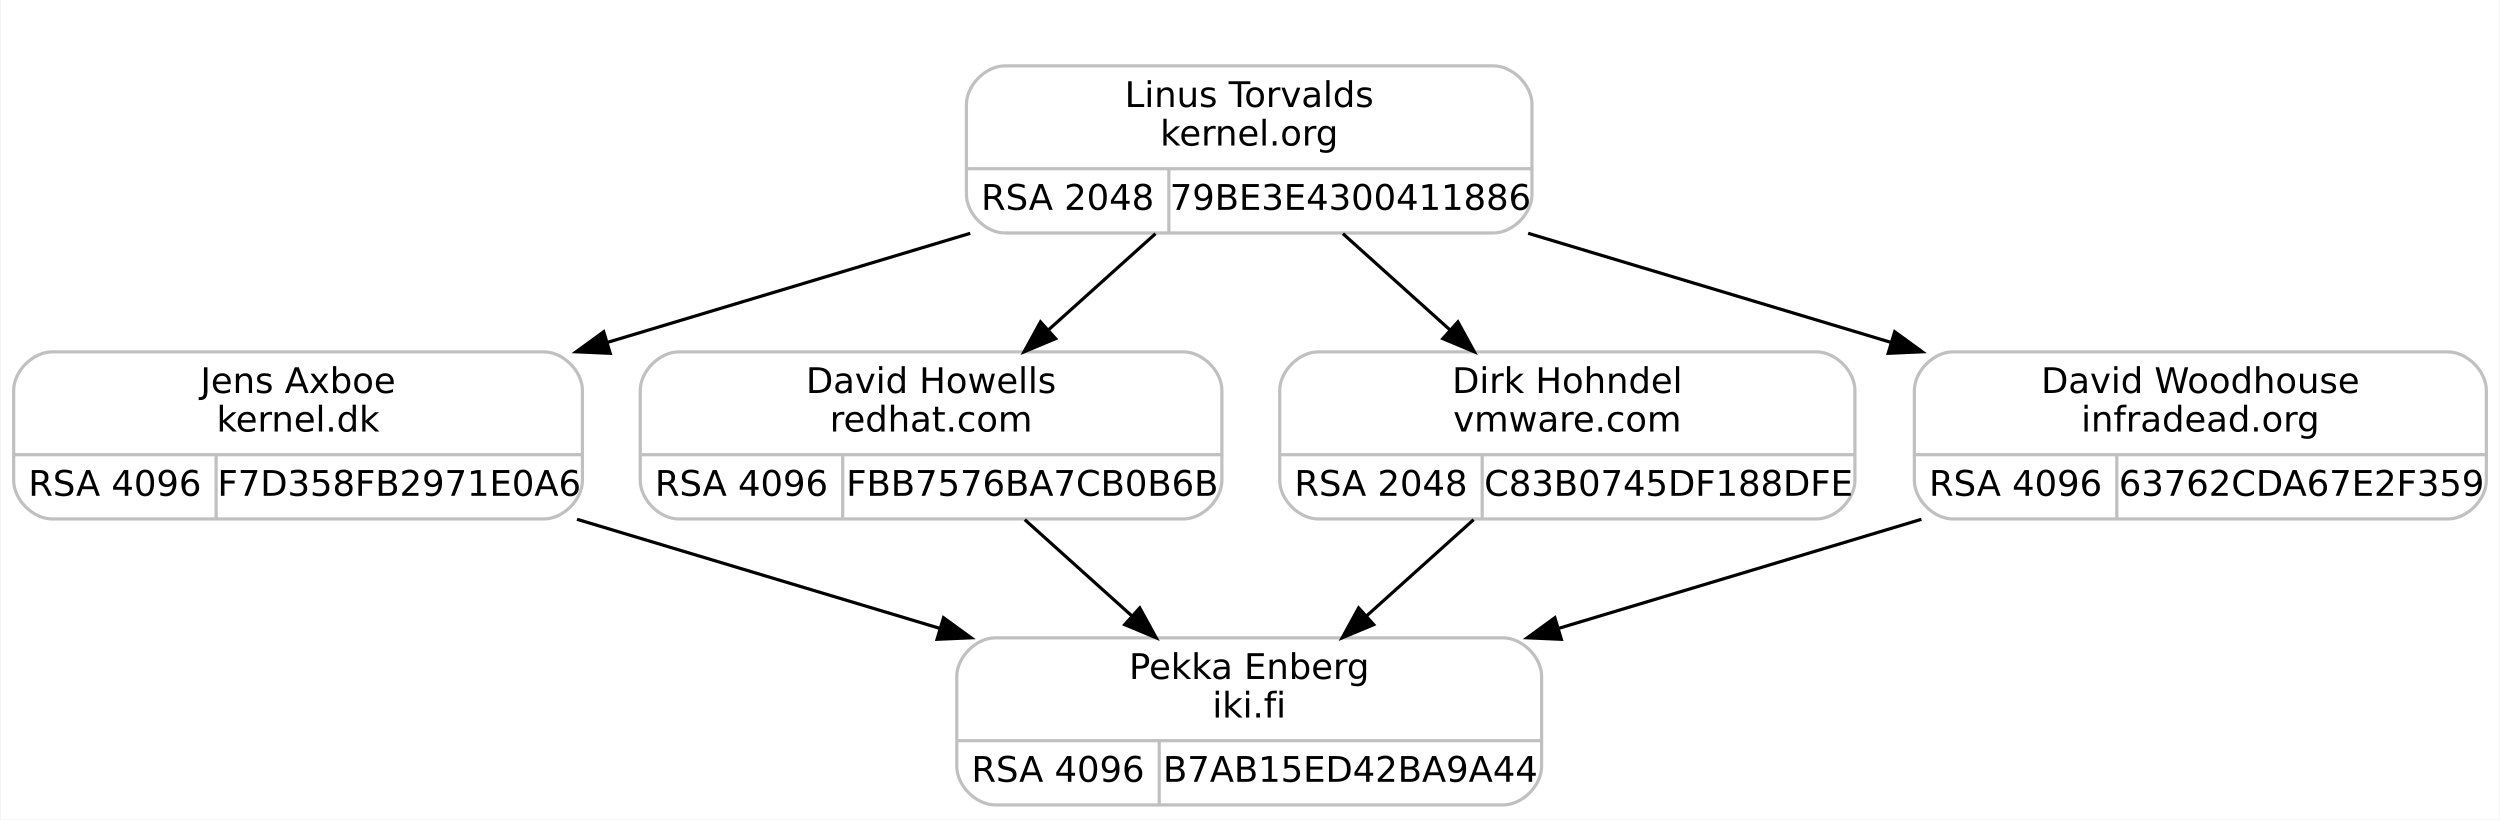
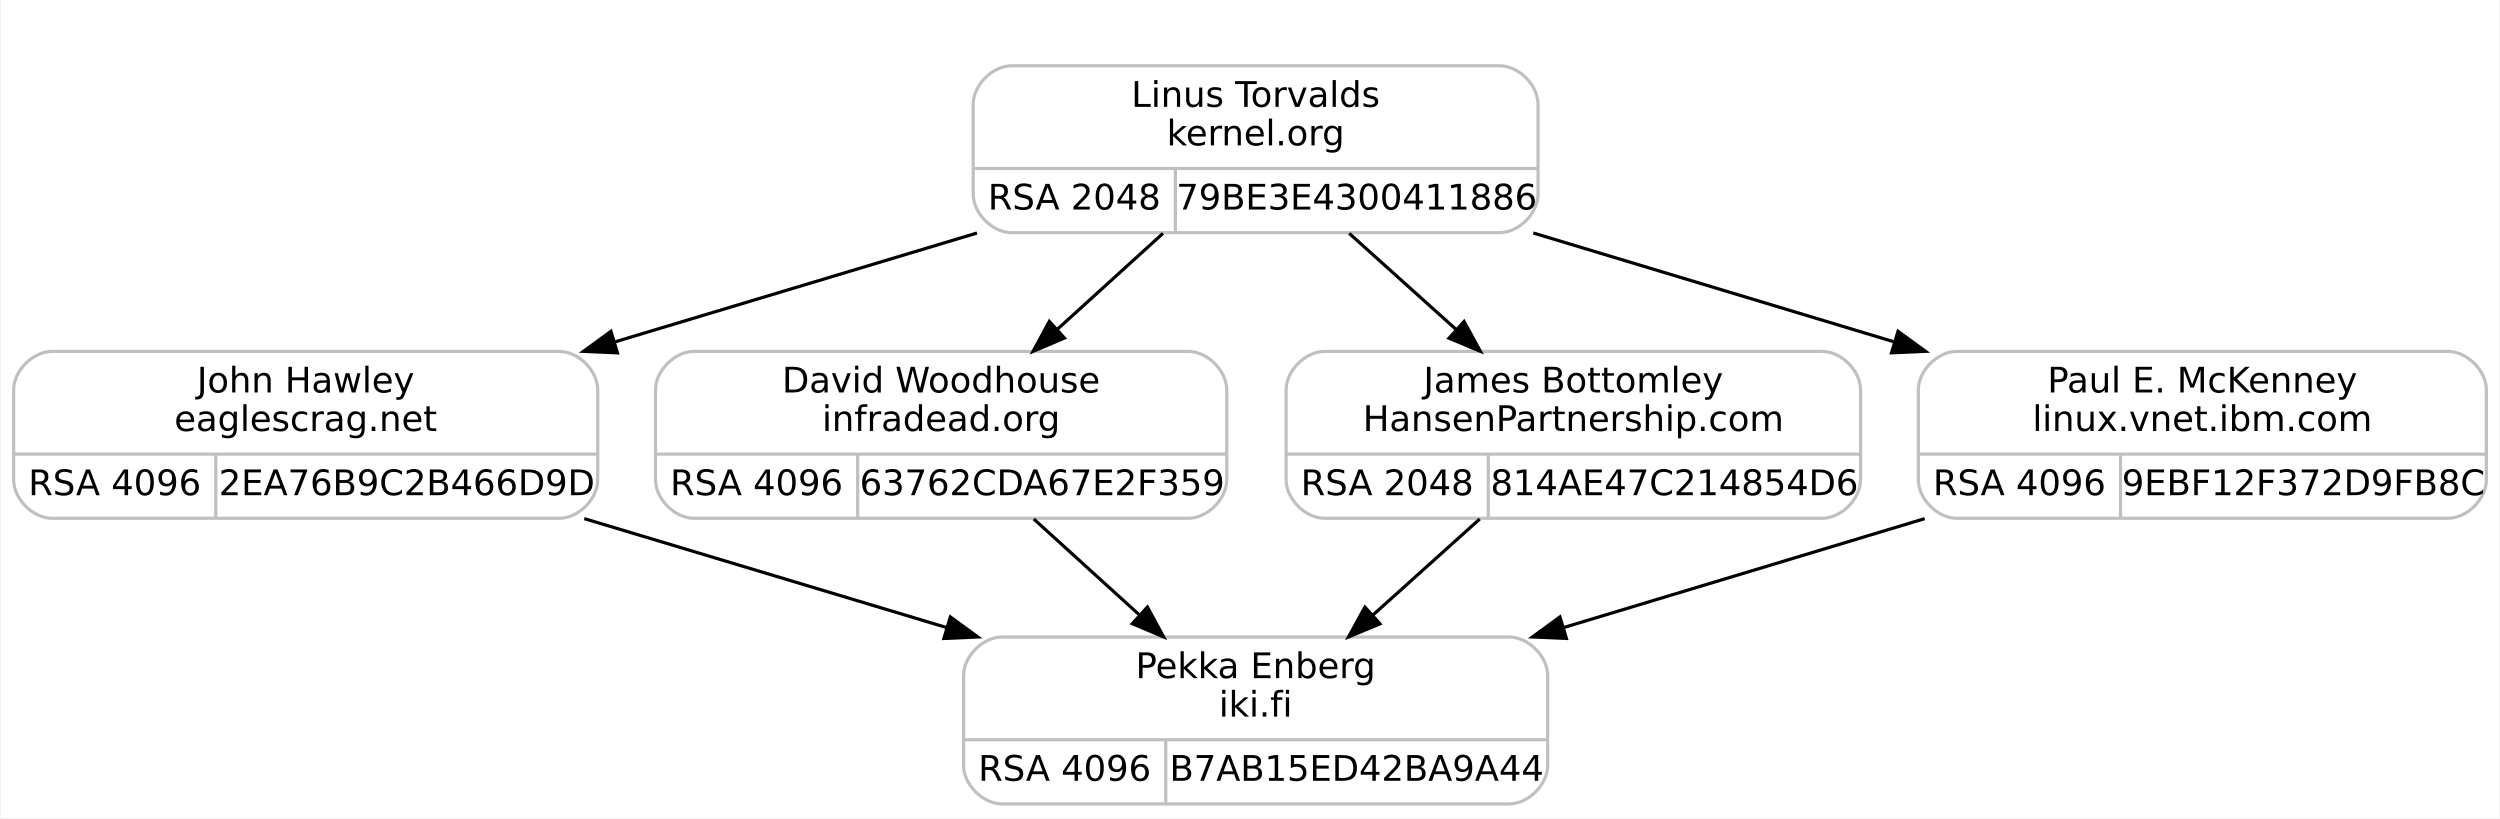
- <svg xmlns="http://www.w3.org/2000/svg" width="778pt" height="255pt" viewBox="0.00 0.00 777.50 255.00">
+ <svg xmlns="http://www.w3.org/2000/svg" width="779pt" height="255pt" viewBox="0.00 0.00 778.50 255.00">
  <g id="graph0" class="graph" transform="scale(1 1) rotate(0) translate(4 251)">
-     <polygon fill="#ffffff" stroke="transparent" points="-4,4 -4,-251 773.5,-251 773.5,4 -4,4" />
+     <polygon fill="#ffffff" stroke="transparent" points="-4,4 -4,-251 774.5,-251 774.5,4 -4,4" />
    <g id="clust1" class="cluster">
-       <polygon fill="none" stroke="#ffffff" points="288.5,-170 288.5,-239 480.5,-239 480.5,-170 288.5,-170" />
+       <polygon fill="none" stroke="#ffffff" points="291,-170 291,-239 483,-239 483,-170 291,-170" />
    </g>
    <g id="node1" class="node">
-       <path fill="none" stroke="#c0c0c0" d="M12,-89.5C12,-89.5 165,-89.5 165,-89.5 171,-89.5 177,-95.5 177,-101.5 177,-101.5 177,-129.5 177,-129.5 177,-135.5 171,-141.5 165,-141.5 165,-141.5 12,-141.5 12,-141.5 6,-141.5 0,-135.5 0,-129.5 0,-129.5 0,-101.5 0,-101.5 0,-95.5 6,-89.5 12,-89.5" />
-       <text text-anchor="middle" x="88.5" y="-128.7" font-family="droid sans,dejavu sans,helvetica" font-size="11.00" fill="#000000">Jens Axboe</text>
-       <text text-anchor="middle" x="88.5" y="-116.7" font-family="droid sans,dejavu sans,helvetica" font-size="11.00" fill="#000000">kernel.dk</text>
-       <polyline fill="none" stroke="#c0c0c0" points="0,-109.5 177,-109.5 " />
+       <path fill="none" stroke="#c0c0c0" d="M12,-89.5C12,-89.5 170,-89.5 170,-89.5 176,-89.5 182,-95.5 182,-101.5 182,-101.5 182,-129.5 182,-129.5 182,-135.5 176,-141.5 170,-141.5 170,-141.5 12,-141.5 12,-141.5 6,-141.5 0,-135.5 0,-129.5 0,-129.5 0,-101.5 0,-101.5 0,-95.5 6,-89.5 12,-89.5" />
+       <text text-anchor="middle" x="91" y="-128.7" font-family="droid sans,dejavu sans,helvetica" font-size="11.00" fill="#000000">John Hawley</text>
+       <text text-anchor="middle" x="91" y="-116.7" font-family="droid sans,dejavu sans,helvetica" font-size="11.00" fill="#000000">eaglescrag.net</text>
+       <polyline fill="none" stroke="#c0c0c0" points="0,-109.5 182,-109.5 " />
      <text text-anchor="middle" x="31.5" y="-96.7" font-family="droid sans,dejavu sans,helvetica" font-size="11.00" fill="#000000">RSA 4096</text>
      <polyline fill="none" stroke="#c0c0c0" points="63,-89.5 63,-109.5 " />
-       <text text-anchor="middle" x="120" y="-96.7" font-family="droid sans,dejavu sans,helvetica" font-size="11.00" fill="#000000">F7D358FB2971E0A6</text>
+       <text text-anchor="middle" x="122.5" y="-96.7" font-family="droid sans,dejavu sans,helvetica" font-size="11.00" fill="#000000">2EA76B9C2B466D9D</text>
    </g>
    <g id="node3" class="node">
-       <path fill="none" stroke="#c0c0c0" d="M305.5,-.5C305.5,-.5 463.5,-.5 463.5,-.5 469.5,-.5 475.5,-6.5 475.5,-12.5 475.5,-12.5 475.5,-40.5 475.5,-40.5 475.5,-46.5 469.5,-52.5 463.5,-52.5 463.5,-52.5 305.5,-52.5 305.5,-52.5 299.5,-52.5 293.5,-46.5 293.5,-40.5 293.5,-40.5 293.5,-12.5 293.5,-12.5 293.5,-6.5 299.5,-.5 305.5,-.5" />
-       <text text-anchor="middle" x="384.5" y="-39.7" font-family="droid sans,dejavu sans,helvetica" font-size="11.00" fill="#000000">Pekka Enberg</text>
-       <text text-anchor="middle" x="384.5" y="-27.7" font-family="droid sans,dejavu sans,helvetica" font-size="11.00" fill="#000000">iki.fi</text>
-       <polyline fill="none" stroke="#c0c0c0" points="293.5,-20.5 475.5,-20.5 " />
-       <text text-anchor="middle" x="325" y="-7.7" font-family="droid sans,dejavu sans,helvetica" font-size="11.00" fill="#000000">RSA 4096</text>
-       <polyline fill="none" stroke="#c0c0c0" points="356.5,-.5 356.5,-20.5 " />
-       <text text-anchor="middle" x="416" y="-7.7" font-family="droid sans,dejavu sans,helvetica" font-size="11.00" fill="#000000">B7AB15ED42BA9A44</text>
+       <path fill="none" stroke="#c0c0c0" d="M308,-.5C308,-.5 466,-.5 466,-.5 472,-.5 478,-6.5 478,-12.5 478,-12.5 478,-40.5 478,-40.5 478,-46.5 472,-52.5 466,-52.5 466,-52.5 308,-52.5 308,-52.5 302,-52.5 296,-46.5 296,-40.5 296,-40.5 296,-12.5 296,-12.5 296,-6.5 302,-.5 308,-.5" />
+       <text text-anchor="middle" x="387" y="-39.7" font-family="droid sans,dejavu sans,helvetica" font-size="11.00" fill="#000000">Pekka Enberg</text>
+       <text text-anchor="middle" x="387" y="-27.7" font-family="droid sans,dejavu sans,helvetica" font-size="11.00" fill="#000000">iki.fi</text>
+       <polyline fill="none" stroke="#c0c0c0" points="296,-20.5 478,-20.5 " />
+       <text text-anchor="middle" x="327.5" y="-7.7" font-family="droid sans,dejavu sans,helvetica" font-size="11.00" fill="#000000">RSA 4096</text>
+       <polyline fill="none" stroke="#c0c0c0" points="359,-.5 359,-20.5 " />
+       <text text-anchor="middle" x="418.5" y="-7.7" font-family="droid sans,dejavu sans,helvetica" font-size="11.00" fill="#000000">B7AB15ED42BA9A44</text>
    </g>
    <g id="edge2" class="edge">
-       <path fill="none" stroke="#000000" d="M175.31,-89.398C210.778,-78.734 251.938,-66.358 288.317,-55.42" />
-       <polygon fill="#000000" stroke="#000000" points="289.379,-58.755 297.948,-52.524 287.363,-52.052 289.379,-58.755" />
+       <path fill="none" stroke="#000000" d="M177.81,-89.398C213.278,-78.734 254.438,-66.358 290.817,-55.42" />
+       <polygon fill="#000000" stroke="#000000" points="291.879,-58.755 300.448,-52.524 289.863,-52.052 291.879,-58.755" />
    </g>
    <g id="node2" class="node">
-       <path fill="none" stroke="#c0c0c0" d="M308.5,-178.5C308.5,-178.5 460.5,-178.5 460.5,-178.5 466.5,-178.5 472.5,-184.5 472.5,-190.5 472.5,-190.5 472.5,-218.5 472.5,-218.5 472.5,-224.5 466.5,-230.5 460.5,-230.5 460.5,-230.5 308.5,-230.5 308.5,-230.5 302.5,-230.5 296.5,-224.5 296.5,-218.5 296.5,-218.5 296.5,-190.5 296.5,-190.5 296.5,-184.5 302.5,-178.5 308.5,-178.5" />
-       <text text-anchor="middle" x="384.5" y="-217.7" font-family="droid sans,dejavu sans,helvetica" font-size="11.00" fill="#000000">Linus Torvalds</text>
-       <text text-anchor="middle" x="384.5" y="-205.7" font-family="droid sans,dejavu sans,helvetica" font-size="11.00" fill="#000000">kernel.org</text>
-       <polyline fill="none" stroke="#c0c0c0" points="296.5,-198.5 472.5,-198.5 " />
-       <text text-anchor="middle" x="328" y="-185.7" font-family="droid sans,dejavu sans,helvetica" font-size="11.00" fill="#000000">RSA 2048</text>
-       <polyline fill="none" stroke="#c0c0c0" points="359.5,-178.5 359.5,-198.5 " />
-       <text text-anchor="middle" x="416" y="-185.7" font-family="droid sans,dejavu sans,helvetica" font-size="11.00" fill="#000000">79BE3E4300411886</text>
+       <path fill="none" stroke="#c0c0c0" d="M311,-178.5C311,-178.5 463,-178.5 463,-178.5 469,-178.5 475,-184.5 475,-190.5 475,-190.5 475,-218.5 475,-218.5 475,-224.5 469,-230.5 463,-230.5 463,-230.5 311,-230.5 311,-230.5 305,-230.5 299,-224.5 299,-218.5 299,-218.5 299,-190.5 299,-190.5 299,-184.5 305,-178.5 311,-178.5" />
+       <text text-anchor="middle" x="387" y="-217.7" font-family="droid sans,dejavu sans,helvetica" font-size="11.00" fill="#000000">Linus Torvalds</text>
+       <text text-anchor="middle" x="387" y="-205.7" font-family="droid sans,dejavu sans,helvetica" font-size="11.00" fill="#000000">kernel.org</text>
+       <polyline fill="none" stroke="#c0c0c0" points="299,-198.5 475,-198.5 " />
+       <text text-anchor="middle" x="330.5" y="-185.7" font-family="droid sans,dejavu sans,helvetica" font-size="11.00" fill="#000000">RSA 2048</text>
+       <polyline fill="none" stroke="#c0c0c0" points="362,-178.5 362,-198.5 " />
+       <text text-anchor="middle" x="418.5" y="-185.7" font-family="droid sans,dejavu sans,helvetica" font-size="11.00" fill="#000000">79BE3E4300411886</text>
    </g>
    <g id="edge1" class="edge">
-       <path fill="none" stroke="#000000" d="M297.69,-178.398C262.222,-167.734 221.062,-155.358 184.683,-144.42" />
-       <polygon fill="#000000" stroke="#000000" points="185.637,-141.052 175.052,-141.524 183.621,-147.756 185.637,-141.052" />
+       <path fill="none" stroke="#000000" d="M300.19,-178.398C264.722,-167.734 223.562,-155.358 187.183,-144.42" />
+       <polygon fill="#000000" stroke="#000000" points="188.137,-141.052 177.552,-141.524 186.121,-147.756 188.137,-141.052" />
    </g>
    <g id="node4" class="node">
-       <path fill="none" stroke="#c0c0c0" d="M207,-89.5C207,-89.5 364,-89.5 364,-89.5 370,-89.5 376,-95.5 376,-101.5 376,-101.5 376,-129.5 376,-129.5 376,-135.5 370,-141.5 364,-141.5 364,-141.5 207,-141.5 207,-141.5 201,-141.5 195,-135.5 195,-129.5 195,-129.5 195,-101.5 195,-101.5 195,-95.5 201,-89.5 207,-89.5" />
-       <text text-anchor="middle" x="285.5" y="-128.7" font-family="droid sans,dejavu sans,helvetica" font-size="11.00" fill="#000000">David Howells</text>
-       <text text-anchor="middle" x="285.5" y="-116.7" font-family="droid sans,dejavu sans,helvetica" font-size="11.00" fill="#000000">redhat.com</text>
-       <polyline fill="none" stroke="#c0c0c0" points="195,-109.5 376,-109.5 " />
-       <text text-anchor="middle" x="226.5" y="-96.7" font-family="droid sans,dejavu sans,helvetica" font-size="11.00" fill="#000000">RSA 4096</text>
-       <polyline fill="none" stroke="#c0c0c0" points="258,-89.5 258,-109.5 " />
-       <text text-anchor="middle" x="317" y="-96.7" font-family="droid sans,dejavu sans,helvetica" font-size="11.00" fill="#000000">FBB7576BA7CB0B6B</text>
+       <path fill="none" stroke="#c0c0c0" d="M212,-89.5C212,-89.5 366,-89.5 366,-89.5 372,-89.5 378,-95.5 378,-101.5 378,-101.5 378,-129.5 378,-129.5 378,-135.5 372,-141.5 366,-141.5 366,-141.5 212,-141.5 212,-141.5 206,-141.5 200,-135.5 200,-129.5 200,-129.5 200,-101.5 200,-101.5 200,-95.5 206,-89.5 212,-89.5" />
+       <text text-anchor="middle" x="289" y="-128.7" font-family="droid sans,dejavu sans,helvetica" font-size="11.00" fill="#000000">David Woodhouse</text>
+       <text text-anchor="middle" x="289" y="-116.7" font-family="droid sans,dejavu sans,helvetica" font-size="11.00" fill="#000000">infradead.org</text>
+       <polyline fill="none" stroke="#c0c0c0" points="200,-109.5 378,-109.5 " />
+       <text text-anchor="middle" x="231.5" y="-96.7" font-family="droid sans,dejavu sans,helvetica" font-size="11.00" fill="#000000">RSA 4096</text>
+       <polyline fill="none" stroke="#c0c0c0" points="263,-89.5 263,-109.5 " />
+       <text text-anchor="middle" x="320.5" y="-96.7" font-family="droid sans,dejavu sans,helvetica" font-size="11.00" fill="#000000">63762CDA67E2F359</text>
    </g>
    <g id="edge3" class="edge">
-       <path fill="none" stroke="#000000" d="M355.332,-178.278C344.859,-168.863 332.916,-158.126 321.904,-148.227" />
-       <polygon fill="#000000" stroke="#000000" points="324.236,-145.617 314.459,-141.534 319.556,-150.822 324.236,-145.617" />
+       <path fill="none" stroke="#000000" d="M358.127,-178.278C347.859,-168.954 336.164,-158.333 325.351,-148.513" />
+       <polygon fill="#000000" stroke="#000000" points="327.423,-145.666 317.667,-141.534 322.717,-150.848 327.423,-145.666" />
    </g>
    <g id="node5" class="node">
-       <path fill="none" stroke="#c0c0c0" d="M406,-89.5C406,-89.5 561,-89.5 561,-89.5 567,-89.5 573,-95.5 573,-101.5 573,-101.5 573,-129.5 573,-129.5 573,-135.5 567,-141.5 561,-141.5 561,-141.5 406,-141.5 406,-141.5 400,-141.5 394,-135.5 394,-129.5 394,-129.5 394,-101.5 394,-101.5 394,-95.5 400,-89.5 406,-89.5" />
-       <text text-anchor="middle" x="483.5" y="-128.7" font-family="droid sans,dejavu sans,helvetica" font-size="11.00" fill="#000000">Dirk Hohndel</text>
-       <text text-anchor="middle" x="483.5" y="-116.7" font-family="droid sans,dejavu sans,helvetica" font-size="11.00" fill="#000000">vmware.com</text>
-       <polyline fill="none" stroke="#c0c0c0" points="394,-109.5 573,-109.5 " />
-       <text text-anchor="middle" x="425.5" y="-96.7" font-family="droid sans,dejavu sans,helvetica" font-size="11.00" fill="#000000">RSA 2048</text>
-       <polyline fill="none" stroke="#c0c0c0" points="457,-89.5 457,-109.5 " />
-       <text text-anchor="middle" x="515" y="-96.7" font-family="droid sans,dejavu sans,helvetica" font-size="11.00" fill="#000000">C83B0745DF188DFE</text>
+       <path fill="none" stroke="#c0c0c0" d="M408.5,-89.5C408.5,-89.5 563.5,-89.5 563.5,-89.5 569.5,-89.5 575.5,-95.5 575.5,-101.5 575.5,-101.5 575.5,-129.5 575.5,-129.5 575.5,-135.5 569.5,-141.5 563.5,-141.5 563.5,-141.5 408.5,-141.5 408.5,-141.5 402.5,-141.5 396.5,-135.5 396.5,-129.5 396.5,-129.5 396.5,-101.5 396.5,-101.5 396.5,-95.5 402.5,-89.5 408.5,-89.5" />
+       <text text-anchor="middle" x="486" y="-128.7" font-family="droid sans,dejavu sans,helvetica" font-size="11.00" fill="#000000">James Bottomley</text>
+       <text text-anchor="middle" x="486" y="-116.7" font-family="droid sans,dejavu sans,helvetica" font-size="11.00" fill="#000000">HansenPartnership.com</text>
+       <polyline fill="none" stroke="#c0c0c0" points="396.5,-109.5 575.5,-109.5 " />
+       <text text-anchor="middle" x="428" y="-96.7" font-family="droid sans,dejavu sans,helvetica" font-size="11.00" fill="#000000">RSA 2048</text>
+       <polyline fill="none" stroke="#c0c0c0" points="459.5,-89.5 459.5,-109.5 " />
+       <text text-anchor="middle" x="517.5" y="-96.7" font-family="droid sans,dejavu sans,helvetica" font-size="11.00" fill="#000000">814AE47C214854D6</text>
    </g>
    <g id="edge5" class="edge">
-       <path fill="none" stroke="#000000" d="M413.668,-178.278C424.141,-168.863 436.084,-158.126 447.096,-148.227" />
-       <polygon fill="#000000" stroke="#000000" points="449.444,-150.822 454.541,-141.534 444.764,-145.617 449.444,-150.822" />
+       <path fill="none" stroke="#000000" d="M416.168,-178.278C426.641,-168.863 438.584,-158.126 449.596,-148.227" />
+       <polygon fill="#000000" stroke="#000000" points="451.944,-150.822 457.041,-141.534 447.264,-145.617 451.944,-150.822" />
    </g>
    <g id="node6" class="node">
-       <path fill="none" stroke="#c0c0c0" d="M603.5,-89.5C603.5,-89.5 757.5,-89.5 757.5,-89.5 763.5,-89.5 769.5,-95.5 769.5,-101.5 769.5,-101.5 769.5,-129.5 769.5,-129.5 769.5,-135.5 763.5,-141.5 757.5,-141.5 757.5,-141.5 603.5,-141.5 603.5,-141.5 597.5,-141.5 591.5,-135.5 591.5,-129.5 591.5,-129.5 591.5,-101.5 591.5,-101.5 591.5,-95.5 597.5,-89.5 603.5,-89.5" />
-       <text text-anchor="middle" x="680.5" y="-128.7" font-family="droid sans,dejavu sans,helvetica" font-size="11.00" fill="#000000">David Woodhouse</text>
-       <text text-anchor="middle" x="680.5" y="-116.7" font-family="droid sans,dejavu sans,helvetica" font-size="11.00" fill="#000000">infradead.org</text>
-       <polyline fill="none" stroke="#c0c0c0" points="591.5,-109.5 769.5,-109.5 " />
-       <text text-anchor="middle" x="623" y="-96.7" font-family="droid sans,dejavu sans,helvetica" font-size="11.00" fill="#000000">RSA 4096</text>
-       <polyline fill="none" stroke="#c0c0c0" points="654.5,-89.5 654.5,-109.5 " />
-       <text text-anchor="middle" x="712" y="-96.7" font-family="droid sans,dejavu sans,helvetica" font-size="11.00" fill="#000000">63762CDA67E2F359</text>
+       <path fill="none" stroke="#c0c0c0" d="M605.5,-89.5C605.5,-89.5 758.5,-89.5 758.5,-89.5 764.5,-89.5 770.5,-95.5 770.5,-101.5 770.5,-101.5 770.5,-129.5 770.5,-129.5 770.5,-135.5 764.5,-141.5 758.5,-141.5 758.5,-141.5 605.5,-141.5 605.5,-141.5 599.5,-141.5 593.5,-135.5 593.5,-129.5 593.5,-129.5 593.5,-101.5 593.5,-101.5 593.5,-95.5 599.5,-89.5 605.5,-89.5" />
+       <text text-anchor="middle" x="682" y="-128.7" font-family="droid sans,dejavu sans,helvetica" font-size="11.00" fill="#000000">Paul E. McKenney</text>
+       <text text-anchor="middle" x="682" y="-116.7" font-family="droid sans,dejavu sans,helvetica" font-size="11.00" fill="#000000">linux.vnet.ibm.com</text>
+       <polyline fill="none" stroke="#c0c0c0" points="593.5,-109.5 770.5,-109.5 " />
+       <text text-anchor="middle" x="625" y="-96.7" font-family="droid sans,dejavu sans,helvetica" font-size="11.00" fill="#000000">RSA 4096</text>
+       <polyline fill="none" stroke="#c0c0c0" points="656.5,-89.5 656.5,-109.5 " />
+       <text text-anchor="middle" x="713.5" y="-96.7" font-family="droid sans,dejavu sans,helvetica" font-size="11.00" fill="#000000">9EBF12F372D9FB8C</text>
    </g>
    <g id="edge7" class="edge">
-       <path fill="none" stroke="#000000" d="M471.31,-178.398C506.778,-167.734 547.938,-155.358 584.317,-144.42" />
-       <polygon fill="#000000" stroke="#000000" points="585.379,-147.756 593.948,-141.524 583.363,-141.052 585.379,-147.756" />
+       <path fill="none" stroke="#000000" d="M473.517,-178.398C508.865,-167.734 549.886,-155.358 586.142,-144.42" />
+       <polygon fill="#000000" stroke="#000000" points="587.177,-147.763 595.74,-141.524 585.155,-141.062 587.177,-147.763" />
    </g>
    <g id="edge4" class="edge">
-       <path fill="none" stroke="#000000" d="M314.668,-89.278C325.141,-79.863 337.084,-69.126 348.096,-59.227" />
-       <polygon fill="#000000" stroke="#000000" points="350.444,-61.822 355.541,-52.534 345.764,-56.617 350.444,-61.822" />
+       <path fill="none" stroke="#000000" d="M317.873,-89.278C328.141,-79.954 339.836,-69.333 350.649,-59.513" />
+       <polygon fill="#000000" stroke="#000000" points="353.283,-61.848 358.333,-52.534 348.577,-56.666 353.283,-61.848" />
    </g>
    <g id="edge6" class="edge">
-       <path fill="none" stroke="#000000" d="M454.332,-89.278C443.859,-79.863 431.916,-69.126 420.904,-59.227" />
-       <polygon fill="#000000" stroke="#000000" points="423.236,-56.617 413.459,-52.534 418.556,-61.822 423.236,-56.617" />
+       <path fill="none" stroke="#000000" d="M456.832,-89.278C446.359,-79.863 434.416,-69.126 423.404,-59.227" />
+       <polygon fill="#000000" stroke="#000000" points="425.736,-56.617 415.959,-52.534 421.056,-61.822 425.736,-56.617" />
    </g>
    <g id="edge8" class="edge">
-       <path fill="none" stroke="#000000" d="M593.69,-89.398C558.222,-78.734 517.062,-66.358 480.683,-55.42" />
-       <polygon fill="#000000" stroke="#000000" points="481.637,-52.052 471.052,-52.524 479.621,-58.755 481.637,-52.052" />
+       <path fill="none" stroke="#000000" d="M595.484,-89.398C560.135,-78.734 519.114,-66.358 482.858,-55.42" />
+       <polygon fill="#000000" stroke="#000000" points="483.845,-52.062 473.26,-52.524 481.823,-58.764 483.845,-52.062" />
    </g>
  </g>
</svg>
